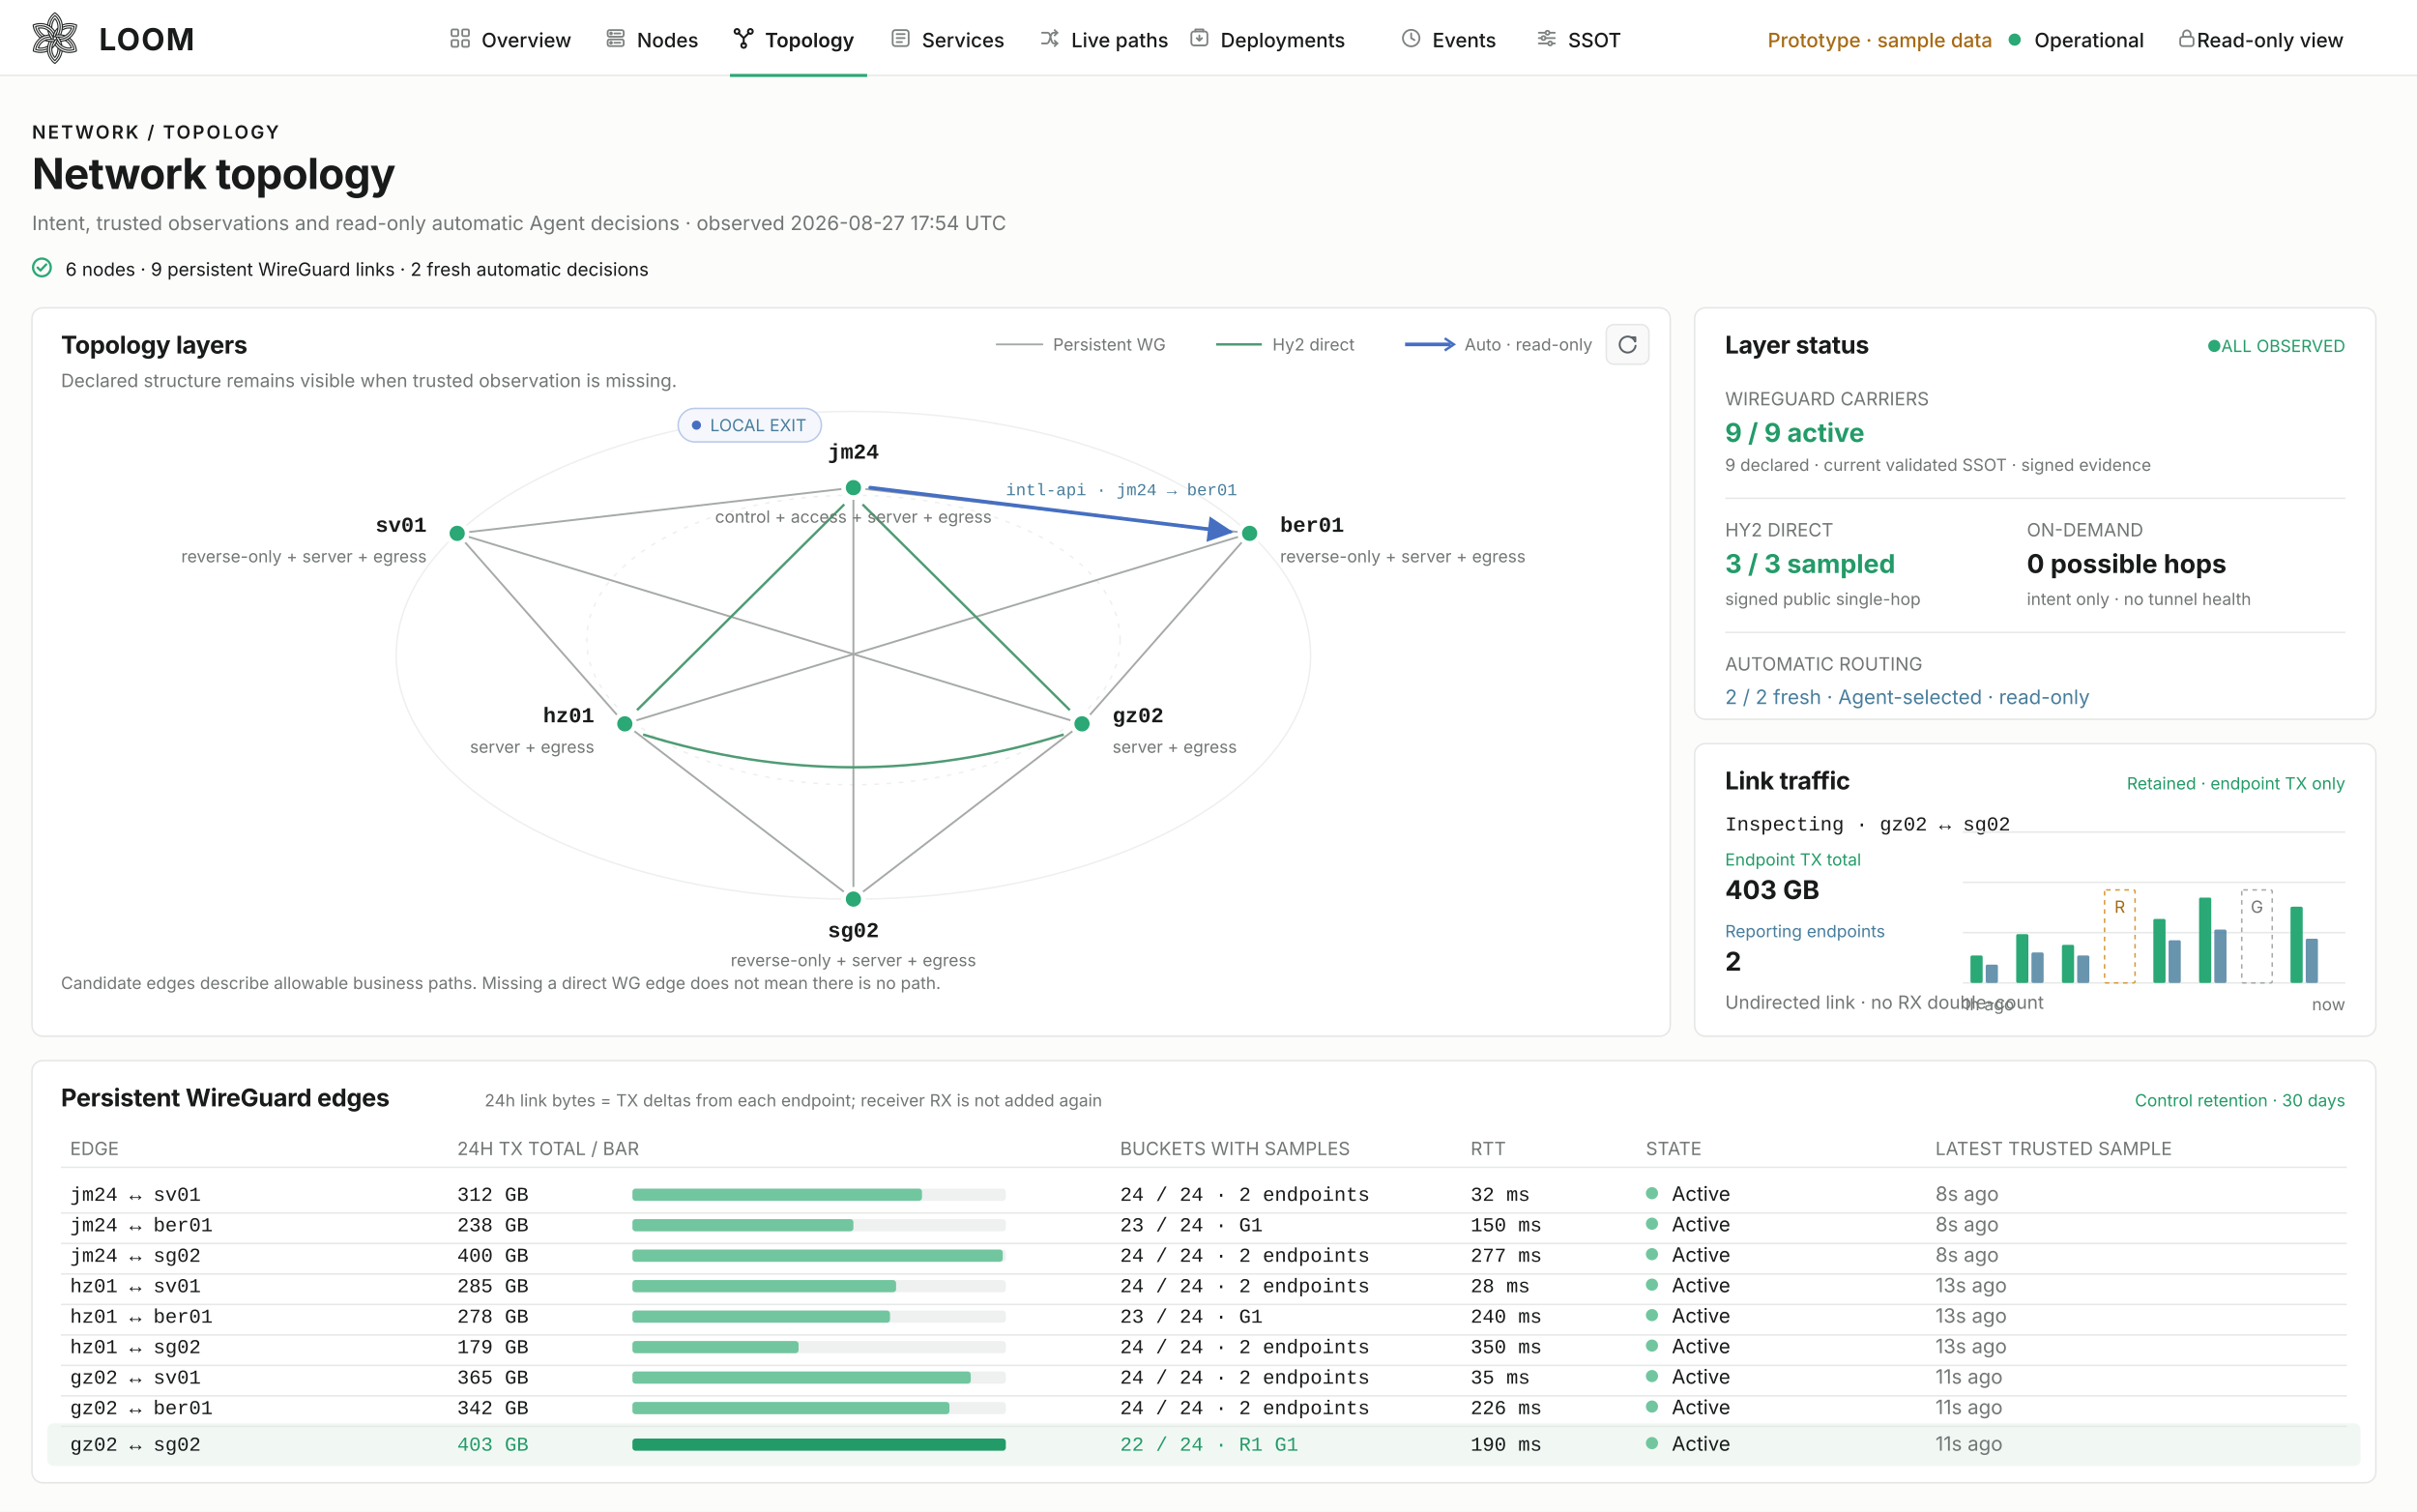
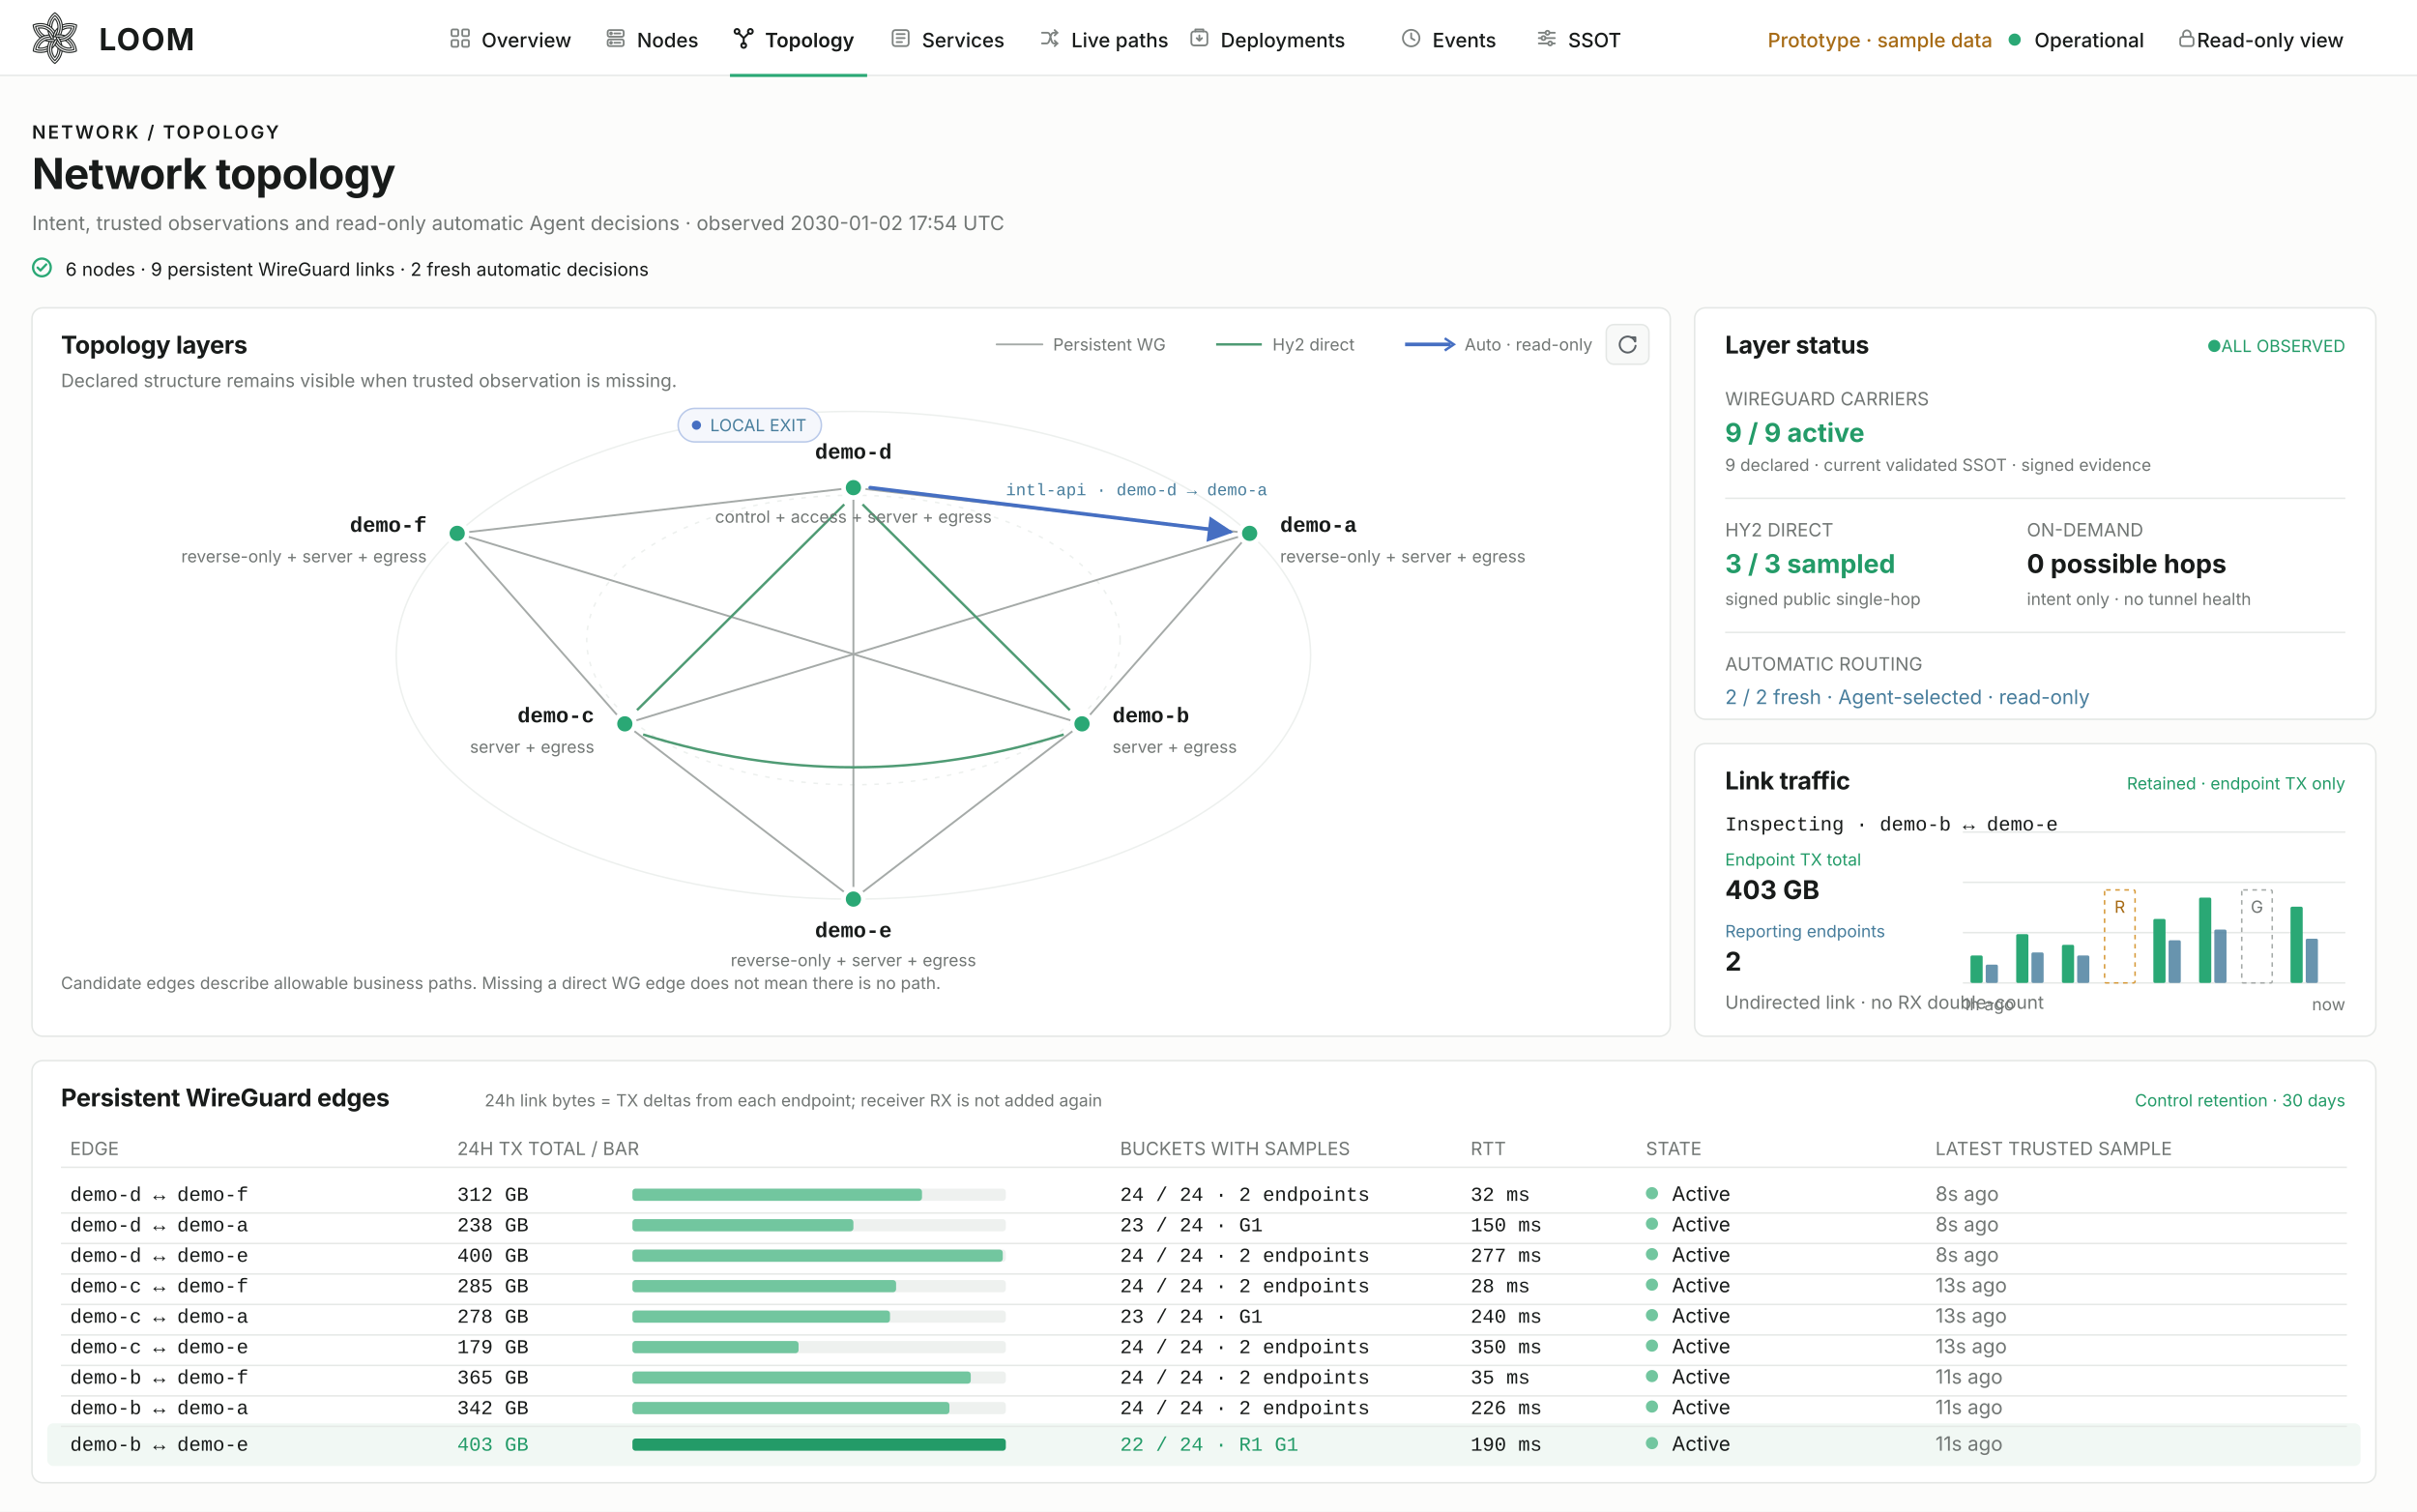
<svg xmlns="http://www.w3.org/2000/svg" width="1586" height="992" viewBox="0 0 1586 992" role="img" aria-labelledby="title description">
  <defs>
    <marker id="arrow-selected" markerWidth="7" markerHeight="7" refX="6" refY="3.5" orient="auto" markerUnits="strokeWidth">
      <path d="M0 0L7 3.5L0 7Z" fill="#2AA875" />
    </marker>
    <symbol id="icon-overview" viewBox="0 0 16 16">
      <rect x="1.5" y="1.5" width="5" height="5" rx="1" />
      <rect x="9.5" y="1.5" width="5" height="5" rx="1" />
      <rect x="1.5" y="9.5" width="5" height="5" rx="1" />
      <rect x="9.5" y="9.5" width="5" height="5" rx="1" />
    </symbol>
    <symbol id="icon-nodes" viewBox="0 0 16 16">
      <rect x="2" y="2" width="12" height="5" rx="1.4" />
      <rect x="2" y="9" width="12" height="5" rx="1.4" />
      <circle cx="4.5" cy="4.5" r=".7" />
      <circle cx="4.5" cy="11.5" r=".7" />
      <path d="M7 4.5h4.5M7 11.5h4.5" />
    </symbol>
    <symbol id="icon-topology" viewBox="0 0 16 16">
      <path d="M4.2 4.2L8 8m3.8-3.8L8 8m0 0v4.4" />
      <circle cx="3" cy="3" r="1.8" />
      <circle cx="13" cy="3" r="1.8" />
      <circle cx="8" cy="13.5" r="1.8" />
    </symbol>
    <symbol id="icon-services" viewBox="0 0 16 16">
      <rect x="2" y="2" width="12" height="12" rx="2" />
      <path d="M5 5h6M5 8h6M5 11h4" />
    </symbol>
    <symbol id="icon-traffic" viewBox="0 0 16 16">
      <path d="M2 4h4.2C9 4 8.2 12 11 12h2.5M2 12h3.5C8.4 12 7.7 4 10.7 4h2.8" />
      <path d="M11.5 2l2 2-2 2m0 4l2 2-2 2" />
    </symbol>
    <symbol id="icon-deployments" viewBox="0 0 16 16">
      <rect x="2" y="3" width="12" height="10.5" rx="2" />
      <path d="M5 3V1.5h6V3M8 6v4m-2-2 2 2 2-2" />
    </symbol>
    <symbol id="icon-events" viewBox="0 0 16 16">
      <circle cx="8" cy="8" r="6.2" />
      <path d="M8 4.5V8l2.5 1.5" />
    </symbol>
    <symbol id="icon-settings" viewBox="0 0 16 16">
      <path d="M2 4h5m3 0h4M2 8h2m3 0h7M2 12h7m3 0h2" />
      <circle cx="8.5" cy="4" r="1.5" />
      <circle cx="5.5" cy="8" r="1.5" />
      <circle cx="10.5" cy="12" r="1.5" />
    </symbol>
    <symbol id="icon-status-ok" viewBox="0 0 16 16">
      <circle cx="8" cy="8" r="6.2" />
      <path d="M5 8.1l2 2 4-4.2" />
    </symbol>
    <symbol id="icon-lock" viewBox="0 0 16 16">
      <rect x="3" y="7" width="10" height="7" rx="1.8" />
      <path d="M5.2 7V5a2.8 2.8 0 0 1 5.6 0v2" />
    </symbol>
    <symbol id="icon-refresh" viewBox="0 0 16 16">
      <path d="M13.6 5.8A6 6 0 1 0 14 9" />
      <path d="M10.8 2.7h3v3" />
    </symbol>
    <symbol id="icon-filter" viewBox="0 0 16 16">
      <path d="M2 3h12L9.5 8v4.2L6.5 14V8Z" />
    </symbol>
    <symbol id="icon-download" viewBox="0 0 16 16">
      <path d="M8 2v8m-3-3 3 3 3-3M2.5 13.5h11" />
    </symbol>
    <symbol id="icon-check" viewBox="0 0 16 16">
      <circle cx="8" cy="8" r="6" />
      <path d="M5 8l2 2 4-4" />
    </symbol>
    <symbol id="icon-save" viewBox="0 0 16 16">
      <path d="M2.5 2.5h9l2 2v9h-11Z" />
      <path d="M5 2.5v4h6v-4M5 13v-4h6v4" />
    </symbol>
    <symbol id="icon-plus" viewBox="0 0 16 16">
      <path d="M8 3v10M3 8h10" />
    </symbol>
    <symbol id="icon-search" viewBox="0 0 16 16">
      <circle cx="7" cy="7" r="4.5" />
      <path d="m10.5 10.5 3 3" />
    </symbol>
    <symbol id="icon-arrow-right" viewBox="0 0 16 16">
      <path d="M2.5 8h10M9 4.5 12.5 8 9 11.5" />
    </symbol>
    <symbol id="icon-edit" viewBox="0 0 16 16">
      <path d="M3 11.8 2.5 14l2.2-.5 8.2-8.2-1.7-1.7Z" />
      <path d="m10.3 4.5 1.7 1.7" />
    </symbol>
    <symbol id="icon-trash" viewBox="0 0 16 16">
      <path d="M3.5 4.5h9M6 4.5V2.7h4v1.8m1.5 0-.6 9h-5.8l-.6-9M6.8 7v4m2.4-4v4" />
    </symbol>
    <symbol id="icon-key" viewBox="0 0 16 16">
      <circle cx="5" cy="8" r="3" />
      <path d="M8 8h6m-2 0v2m-2-2v2" />
    </symbol>
    <symbol id="icon-copy" viewBox="0 0 16 16">
      <rect x="5" y="5" width="8" height="8" rx="1.5" />
      <path d="M3 10.5H2.5V3.5a1 1 0 0 1 1-1h7V3" />
    </symbol>
    <style>

      .ui { font-family: Inter, "Atkinson Hyperlegible Next", ui-sans-serif, system-ui, -apple-system, "Segoe UI", sans-serif; fill: #181B1A; }
      .mono { font-family: "Intel One Mono", "SFMono-Regular", Consolas, "Liberation Mono", monospace; }
      .muted { fill: #717674; }
      .faint { fill: #9BA09E; }
      .green { fill: #239B68; }
      .amber { fill: #A66A14; }
      .red { fill: #B84C4C; }
      .blue { fill: #477D9C; }
      .heading { font-size: 28px; font-weight: 700; letter-spacing: -0.45px; }
      .eyebrow { font-size: 12px; font-weight: 600; letter-spacing: 1.35px; }
      .section { font-size: 16px; font-weight: 650; letter-spacing: -0.15px; }
      .subsection { font-size: 13px; font-weight: 650; }
      .label { font-size: 13px; font-weight: 500; }
      .body { font-size: 13px; font-weight: 400; }
      .small { font-size: 12px; font-weight: 400; }
      .tiny { font-size: 11px; font-weight: 400; }
      .metric { font-size: 17px; font-weight: 650; }
      .wordmark { font-size: 20px; font-weight: 700; letter-spacing: 0.8px; }
      .nav { font-size: 13px; font-weight: 450; }
      .nav-icon { fill: none; stroke: #7D8280; stroke-width: 1.35; stroke-linecap: round; stroke-linejoin: round; }
      .nav-icon-active { fill: none; stroke: #181B1A; stroke-width: 1.5; stroke-linecap: round; stroke-linejoin: round; }
      .status-icon { fill: none; stroke: #2AA875; stroke-width: 1.6; stroke-linecap: round; stroke-linejoin: round; }
      .action-icon { fill: none; stroke: #5B6166; stroke-width: 1.45; stroke-linecap: round; stroke-linejoin: round; }
      .panel { fill: #FFFFFF; stroke: #E4E7E5; stroke-width: 1; }
      .panel-soft { fill: #F8F9F8; stroke: #E4E7E5; stroke-width: 1; }
      .rule { stroke: #E6E9E7; stroke-width: 1; }
      .rule-dark { stroke: #CBD0CD; stroke-width: 1; }
      .status-dot { fill: #2AA875; }
      .quiet-dot { fill: #72C69F; }
      .warn-dot { fill: #D79B3B; }
      .bad-dot { fill: #C65A5A; }
      .neutral-dot { fill: #A5AAA8; }
      .wg { fill: none; stroke: #A5AAA8; stroke-width: 1.25; stroke-linecap: round; }
      .candidate { fill: none; stroke: #B9BEBC; stroke-width: 1.35; stroke-dasharray: 5 6; stroke-linecap: round; }
      .selected { fill: none; stroke: #2AA875; stroke-width: 2; stroke-linecap: round; stroke-linejoin: round; marker-end: url(#arrow-selected); }
      .chip { fill: #F4F6F5; stroke: #DEE2DF; stroke-width: 1; }
      .chip-green { fill: #EEF8F3; stroke: #B9DEC9; stroke-width: 1; }
      .chip-amber { fill: #FFF8EB; stroke: #E7D3AB; stroke-width: 1; }
      .button { fill: #181B1A; }
      .button-green { fill: #239B68; }
      .button-disabled { fill: #EFF1F0; stroke: #DDE1DF; stroke-width: 1; }
      .code-bg { fill: #F7F8F7; stroke: #E4E7E5; stroke-width: 1; }
      .timeline { fill: none; stroke: #CBD0CD; stroke-width: 1.3; }
      .timeline-ok { fill: none; stroke: #2AA875; stroke-width: 1.7; }
      .stage-line { stroke: #2AA875; stroke-width: 1.5; }
      .route-dot { fill: #239B68; }
      .node-name { font-size: 14px; font-weight: 650; }

    </style>
  </defs>
  <rect width="1586" height="992" fill="#FCFCFB" />
  <rect x="0" y="0" width="1586" height="50" fill="#FFFFFF" />
  <line class="rule" x1="0" y1="49.5" x2="1586" y2="49.5" />
  <svg x="18" y="7" width="36" height="36" viewBox="127 112 1000 1000" preserveAspectRatio="xMidYMid meet" aria-label="Loom">
    <g transform="translate(0,1254) scale(1,-1)">
      <path d="M616 1108 c-67 -49 -118 -133 -129 -209 0 -6 0 -6 -14 -1 -75 27 -166 24 -239 -6 -13 -5 -14 -7 -11 -29 12 -80 53 -155 115 -211 l9 -8 -6 -5 c-61 -53 -100 -121 -114 -200 -5 -31 -5 -38 4 -42 57 -26 138 -34 203 -20 13 2 22 5 39 10 14 5 14 5 15 -2 9 -70 60 -155 121 -204 17 -15 18 -15 34 -2 47 37 87 93 107 151 7 20 16 52 16 60 0 4 1 4 12 0 72 -28 158 -27 236 3 17 6 17 7 15 27 -8 79 -49 159 -111 215 l-9 9 10 9 c61 53 105 139 114 219 2 15 1 16 -28 26 -75 25 -156 25 -227 -2 -4 -1 -8 -2 -8 -2 -1 0 -2 7 -3 15 -15 81 -60 152 -126 198 -12 9 -14 9 -25 1z M639 1084 c105 -82 142 -225 92 -356 -7 -18 -7 -17 -16 -17 -4 0 -8 1 -8 1 -1 1 1 7 4 15 32 78 30 170 -5 243 -16 35 -40 66 -68 88 -9 8 -11 8 -20 0 -47 -39 -82 -103 -93 -169 -1 -7 -2 -12 -2 -13 -1 0 -17 8 -17 9 -1 1 4 27 7 40 13 44 37 89 68 124 15 16 44 43 47 43 0 0 5 -3 11 -8z M638 1031 c77 -72 98 -200 50 -307 -3 -8 -5 -11 -7 -12 -2 -1 -17 -1 -18 0 -1 0 2 6 5 12 44 94 31 213 -31 278 -10 11 -12 10 -29 -12 -26 -36 -44 -83 -47 -128 0 -6 -1 -11 -1 -11 -1 0 -6 4 -16 11 -4 3 2 39 12 67 13 41 41 84 68 108 4 4 3 4 14 -6z M635 973 c24 -33 37 -74 40 -124 l0 -15 -10 -10 c-11 -11 -23 -25 -32 -38 -6 -8 -5 -9 -13 3 -9 13 -19 24 -30 36 l-10 10 0 13 c3 48 18 94 42 128 6 7 6 7 13 -3z M413 893 c79 -13 148 -56 193 -118 12 -17 11 -15 6 -26 -3 -6 -5 -10 -5 -10 0 0 -4 6 -9 13 -66 103 -190 147 -314 114 -20 -6 -21 -6 -14 -34 15 -60 54 -120 102 -158 9 -8 9 -7 0 -12 -9 -6 -8 -6 -18 2 -57 48 -97 120 -110 196 -2 14 -3 13 7 16 22 9 53 16 85 19 13 2 61 0 77 -2z M923 895 c30 -3 83 -16 89 -22 2 -2 -7 -43 -14 -64 -34 -100 -109 -176 -200 -203 -23 -7 -59 -13 -61 -11 -2 2 -8 16 -8 16 0 1 7 2 16 2 74 9 136 45 185 108 27 35 49 81 57 120 4 17 3 19 -13 24 -62 19 -135 15 -193 -9 -9 -4 -9 -5 -9 7 l0 10 9 3 c25 10 56 17 83 19 9 1 50 1 59 0z M400 854 c70 -9 134 -47 176 -104 7 -11 21 -34 21 -36 0 -2 -6 -24 -7 -25 0 -1 -4 5 -8 13 -38 76 -106 124 -190 134 -14 2 -49 1 -62 -1 -16 -3 -18 -5 -12 -21 14 -42 48 -88 87 -117 7 -5 13 -10 13 -10 0 -1 -17 -9 -18 -9 -5 0 -42 35 -56 52 -24 29 -46 72 -54 105 -3 11 -3 10 11 14 30 8 67 10 99 5z M926 854 c13 -1 39 -7 40 -9 2 -2 -8 -34 -17 -55 -43 -93 -125 -152 -220 -158 l-11 0 -6 9 c-3 5 -5 9 -5 9 0 1 8 1 18 1 56 0 107 23 153 69 29 29 59 79 63 104 1 10 -11 13 -53 12 -42 0 -71 -6 -107 -24 -12 -6 -11 -6 -10 5 1 4 1 9 1 10 0 3 1 3 13 8 45 19 93 26 141 19z M391 816 c30 -3 68 -16 91 -32 l6 -3 4 -15 c4 -16 10 -34 16 -47 4 -11 4 -11 -3 -11 -12 -2 -37 -6 -48 -9 -16 -4 -14 -4 -26 4 -38 25 -67 57 -86 96 -7 15 -7 16 0 17 10 1 36 1 46 0z M914 816 c3 -2 2 -5 -4 -18 -19 -39 -53 -75 -89 -97 l-8 -5 -11 3 c-15 4 -33 8 -45 9 -6 1 -11 2 -11 2 -1 0 1 7 4 14 6 17 12 36 15 48 l1 9 9 5 c27 15 55 25 85 30 10 1 51 1 54 0z M669 789 c-4 -19 -7 -27 -14 -39 -10 -18 -20 -39 -29 -64 -1 -4 -2 -5 -10 -9 -9 -5 -9 -5 -5 11 10 40 28 75 51 103 10 12 10 12 7 -2z M529 746 c14 -16 17 -20 25 -37 8 -17 22 -42 30 -54 5 -9 6 -24 1 -26 -7 -2 -13 5 -35 46 -15 28 -35 75 -35 83 0 2 7 -4 14 -12z M721 691 c25 -1 43 -3 61 -8 4 0 2 -2 -8 -5 -19 -6 -28 -7 -48 -6 -12 1 -29 1 -46 1 -36 -1 -37 -1 -33 11 2 7 1 6 24 7 12 0 23 1 26 1 2 0 13 0 24 -1z M525 681 c5 -10 5 -10 -7 -10 -120 -9 -223 -101 -248 -221 -4 -22 -4 -23 11 -28 61 -19 132 -16 192 7 5 2 9 3 10 3 0 0 0 -5 0 -10 l1 -9 -9 -4 c-62 -24 -145 -25 -216 -1 -17 5 -16 4 -14 15 15 104 74 190 160 235 34 17 63 25 108 30 8 1 7 2 12 -7z M638 655 l9 -4 0 -10 c1 -13 2 -12 -10 -19 l-9 -6 -10 6 -9 6 -1 11 0 11 9 5 c12 6 11 6 21 0z M683 651 c0 -1 6 -10 12 -21 18 -30 29 -54 39 -82 6 -19 6 -19 -4 -9 -16 16 -22 25 -30 42 -7 14 -25 48 -30 54 -2 3 -3 15 -1 16 1 2 13 1 14 0z M546 642 c3 -5 5 -9 5 -9 0 -1 -7 -1 -16 -1 -94 0 -185 -66 -216 -155 -7 -22 -6 -23 23 -27 44 -5 89 3 131 21 7 3 13 6 13 6 0 -1 -1 -5 -1 -11 l-1 -11 -11 -5 c-53 -22 -115 -26 -174 -12 -11 3 -10 3 -9 10 8 39 30 82 58 115 44 53 119 88 184 88 l9 0 5 -9z M902 622 c45 -39 79 -92 96 -151 5 -19 10 -43 10 -51 l1 -7 -14 -5 c-89 -30 -180 -22 -253 22 -40 25 -68 49 -93 83 l-7 10 4 7 c7 13 6 12 12 3 73 -104 198 -148 317 -110 12 4 13 4 8 27 -9 42 -31 88 -59 123 -8 10 -33 35 -42 41 -6 5 -6 5 2 11 9 6 8 6 18 -3z M542 610 c10 -1 27 -1 38 -1 l20 0 8 -5 c4 -2 8 -4 8 -5 0 0 -1 -2 -2 -4 l-1 -4 -43 0 c-45 1 -55 2 -81 7 -8 1 -14 3 -15 3 0 1 15 6 27 8 15 3 15 3 20 2 2 0 11 0 21 -1z M661 609 c5 -9 -53 -107 -73 -125 -3 -3 -3 0 1 14 4 17 8 26 14 37 12 18 31 52 34 60 1 2 4 5 11 10 11 7 11 7 13 4z M863 604 c48 -36 83 -90 98 -148 2 -7 3 -14 3 -14 -1 -1 -5 -3 -11 -4 -90 -23 -180 3 -247 69 -17 18 -42 51 -42 56 0 2 9 20 10 20 0 0 3 -4 5 -8 36 -66 102 -112 177 -124 12 -2 51 -2 64 0 19 4 21 5 17 17 -15 50 -55 103 -97 128 -1 1 -2 2 -2 2 0 1 17 10 19 10 0 0 3 -2 6 -4z M458 585 c12 -4 37 -9 48 -11 8 0 7 0 3 -10 -5 -13 -13 -36 -16 -49 -3 -13 -2 -12 -19 -21 -38 -19 -72 -26 -112 -25 -22 1 -23 1 -23 5 3 13 23 45 41 67 16 18 58 49 64 48 1 -1 7 -2 14 -4z M824 583 c35 -22 63 -53 81 -89 6 -12 11 -22 10 -23 -4 -3 -47 -2 -68 2 -26 5 -69 24 -82 35 0 1 -2 8 -4 17 -2 9 -6 23 -10 32 -6 19 -6 18 1 19 14 1 57 11 59 13 1 1 4 0 13 -6z M553 570 c1 -1 1 -2 -2 -7 -11 -21 -21 -55 -26 -82 -15 -86 17 -180 82 -245 20 -20 19 -20 40 0 44 45 71 101 82 165 1 6 2 11 2 11 0 1 4 -1 9 -4 l8 -4 0 -5 c-11 -74 -51 -146 -110 -198 -12 -10 -10 -10 -21 -1 -77 65 -122 167 -113 259 3 34 14 74 26 103 l4 9 9 0 c5 0 9 0 10 -1z M597 570 c0 -1 -4 -9 -8 -18 -43 -88 -35 -184 20 -258 15 -20 17 -21 27 -10 30 33 52 90 57 145 0 11 0 11 10 3 10 -7 9 -6 7 -19 -7 -62 -34 -117 -76 -161 l-7 -7 -8 8 c-51 50 -82 131 -77 200 3 35 12 70 28 103 l7 14 10 0 c5 0 10 0 10 0z M639 493 c5 -6 14 -17 22 -24 l13 -14 0 -8 c0 -44 -14 -93 -38 -130 -9 -14 -9 -14 -13 -8 -26 35 -42 84 -42 127 l0 11 12 12 c11 12 22 25 31 38 3 4 6 7 6 7 0 0 4 -5 9 -11z" fill="#252927" fill-rule="evenodd" clip-rule="evenodd" />
    </g>
  </svg>
  <text class="ui wordmark" x="65" y="33">LOOM</text>
  <g class="ui nav">
    <use href="#icon-overview" x="295" y="18" width="14" height="14" class="nav-icon" />
    <text x="316" y="31">Overview</text>
    <use href="#icon-nodes" x="397" y="18" width="14" height="14" class="nav-icon" />
    <text x="418" y="31">Nodes</text>
    <use href="#icon-topology" x="481" y="18" width="14" height="14" class="nav-icon-active" />
    <text x="502" y="31" font-weight="600">Topology</text>
    <use href="#icon-services" x="584" y="18" width="14" height="14" class="nav-icon" />
    <text x="605" y="31">Services</text>
    <use href="#icon-traffic" x="682" y="18" width="14" height="14" class="nav-icon" />
    <text x="703" y="31">Live paths</text>
    <use href="#icon-deployments" x="780" y="18" width="14" height="14" class="nav-icon" />
    <text x="801" y="31">Deployments</text>
    <use href="#icon-events" x="919" y="18" width="14" height="14" class="nav-icon" />
    <text x="940" y="31">Events</text>
    <use href="#icon-settings" x="1008" y="18" width="14" height="14" class="nav-icon" />
    <text x="1029" y="31">SSOT</text>
  </g>
  <line x1="479" y1="49.5" x2="569" y2="49.5" stroke="#2AA875" stroke-width="2" />
  <g class="ui nav">
    <text class="amber" x="1160" y="31">Prototype · sample data</text>
    <circle class="status-dot" cx="1322" cy="26" r="4" />
    <text x="1335" y="31">Operational</text>
    <use href="#icon-lock" x="1428" y="18" width="14" height="14" class="nav-icon" />
    <text x="1538" y="31" text-anchor="end">Read-only view</text>
  </g>
  <g class="ui">
    <text class="eyebrow" x="21" y="91">NETWORK / TOPOLOGY</text>
    <text class="heading" x="21" y="124">Network topology</text>
-     <text class="body muted" x="21" y="151">Intent, trusted observations and read-only automatic Agent decisions · observed 2026-08-27 17:54 UTC</text>
+     <text class="body muted" x="21" y="151">Intent, trusted observations and read-only automatic Agent decisions · observed 2030-01-02 17:54 UTC</text>
    <use href="#icon-status-ok" x="20" y="168" width="15" height="15" class="status-icon" />
    <text class="small" x="43" y="181">6 nodes · 9 persistent WireGuard links · 2 fresh automatic decisions</text>
  </g>
  <defs>
    <marker id="arrow-automatic" markerWidth="7" markerHeight="7" refX="6" refY="3.5" orient="auto" markerUnits="strokeWidth">
      <path d="M0 0L7 3.5L0 7Z" fill="#466FC2" />
    </marker>
  </defs>
  <rect class="panel" x="21" y="202" width="1075" height="478" rx="7" />
  <g class="ui">
    <text class="section" x="40" y="232">Topology layers</text>
    <text class="small muted" x="40" y="254">Declared structure remains visible when trusted observation is missing.</text>
    <line class="wg" x1="654" y1="226" x2="684" y2="226" />
    <text class="tiny muted" x="691" y="230">Persistent WG</text>
    <line x1="798" y1="226" x2="828" y2="226" stroke="#4F9B74" stroke-width="1.6" />
    <text class="tiny muted" x="835" y="230">Hy2 direct</text>
    <line x1="922" y1="226" x2="952" y2="226" stroke="#466FC2" stroke-width="2.4" />
    <path d="M948 222L954 226L948 230" fill="none" stroke="#466FC2" stroke-width="1.6" />
    <text class="tiny muted" x="961" y="230">Auto · read-only</text>
    <rect class="panel-soft" x="1054" y="213" width="28" height="26" rx="5" />
    <use href="#icon-refresh" x="1061" y="219" width="14" height="14" class="action-icon" aria-label="Refresh observations" />
  </g>
  <ellipse cx="560" cy="430" rx="300" ry="160" fill="none" stroke="#EDF0EE" />
  <ellipse cx="560" cy="420" rx="175" ry="95" fill="none" stroke="#EDF0EE" stroke-dasharray="3 5" />
  <g aria-label="Nine persistent WireGuard links">
    <line class="wg" x1="560" y1="320" x2="300" y2="350" />
    <line class="wg" x1="560" y1="320" x2="820" y2="350" />
    <line class="wg" x1="560" y1="320" x2="560" y2="590" />
    <line class="wg" x1="410" y1="475" x2="300" y2="350" />
    <line class="wg" x1="410" y1="475" x2="820" y2="350" />
    <line class="wg" x1="410" y1="475" x2="560" y2="590" />
    <line class="wg" x1="710" y1="475" x2="300" y2="350" />
    <line class="wg" x1="710" y1="475" x2="820" y2="350" />
    <line class="wg" x1="710" y1="475" x2="560" y2="590" />
  </g>
  <g aria-label="Three observed Hysteria2 direct links" fill="none" stroke="#4F9B74" stroke-width="1.6">
    <line x1="554" y1="331" x2="418" y2="466" />
    <line x1="566" y1="331" x2="702" y2="466" />
    <path d="M422 482Q560 525 698 482" />
  </g>
  <path class="selected" style="stroke:#466FC2;stroke-width:2.4;marker-end:url(#arrow-automatic)" d="M571 320L807 349" />
  <g class="ui" aria-label="cn-web uses the local exit">
    <rect x="445" y="268" width="94" height="22" rx="11" fill="#F5F7FC" stroke="#B9C9E9" />
    <circle cx="457" cy="279" r="3" fill="#466FC2" />
    <text class="tiny blue" x="466" y="283" font-size="10" font-weight="650">LOCAL EXIT</text>
  </g>
-   <text class="ui tiny blue mono" x="660" y="325">intl-api · jm24 → ber01</text>
+   <text class="ui tiny blue mono" x="660" y="325">intl-api · demo-d → demo-a</text>
  <g class="ui">
    <circle cx="560" cy="320" r="8" fill="#FFFFFF" />
    <circle class="status-dot" cx="560" cy="320" r="5" />
-     <text class="mono" x="560" y="301" text-anchor="middle" font-size="14" font-weight="650">jm24</text>
+     <text class="mono" x="560" y="301" text-anchor="middle" font-size="14" font-weight="650">demo-d</text>
    <text class="tiny muted" x="560" y="343" text-anchor="middle">control + access + server + egress</text>
    <circle cx="410" cy="475" r="8" fill="#FFFFFF" />
    <circle class="status-dot" cx="410" cy="475" r="5" />
-     <text class="mono" x="390" y="474" text-anchor="end" font-size="14" font-weight="650">hz01</text>
+     <text class="mono" x="390" y="474" text-anchor="end" font-size="14" font-weight="650">demo-c</text>
    <text class="tiny muted" x="390" y="494" text-anchor="end">server + egress</text>
    <circle cx="710" cy="475" r="8" fill="#FFFFFF" />
    <circle class="status-dot" cx="710" cy="475" r="5" />
-     <text class="mono" x="730" y="474" font-size="14" font-weight="650">gz02</text>
+     <text class="mono" x="730" y="474" font-size="14" font-weight="650">demo-b</text>
    <text class="tiny muted" x="730" y="494">server + egress</text>
    <circle cx="300" cy="350" r="8" fill="#FFFFFF" />
    <circle class="status-dot" cx="300" cy="350" r="5" />
-     <text class="mono" x="280" y="349" text-anchor="end" font-size="14" font-weight="650">sv01</text>
+     <text class="mono" x="280" y="349" text-anchor="end" font-size="14" font-weight="650">demo-f</text>
    <text class="tiny muted" x="280" y="369" text-anchor="end">reverse-only + server + egress</text>
    <circle cx="820" cy="350" r="8" fill="#FFFFFF" />
    <circle class="status-dot" cx="820" cy="350" r="5" />
-     <text class="mono" x="840" y="349" font-size="14" font-weight="650">ber01</text>
+     <text class="mono" x="840" y="349" font-size="14" font-weight="650">demo-a</text>
    <text class="tiny muted" x="840" y="369">reverse-only + server + egress</text>
    <circle cx="560" cy="590" r="8" fill="#FFFFFF" />
    <circle class="status-dot" cx="560" cy="590" r="5" />
-     <text class="mono" x="560" y="615" text-anchor="middle" font-size="14" font-weight="650">sg02</text>
+     <text class="mono" x="560" y="615" text-anchor="middle" font-size="14" font-weight="650">demo-e</text>
    <text class="tiny muted" x="560" y="634" text-anchor="middle">reverse-only + server + egress</text>
    <text class="tiny muted" x="40" y="649">Candidate edges describe allowable business paths. Missing a direct WG edge does not mean there is no path.</text>
  </g>
  <rect class="panel" x="1112" y="202" width="447" height="270" rx="7" />
  <g class="ui">
    <text class="section" x="1132" y="232">Layer status</text>
    <circle class="status-dot" cx="1453" cy="227" r="4" />
    <text class="tiny green" x="1539" y="231" text-anchor="end">ALL OBSERVED</text>
    <text class="small muted" x="1132" y="266">WIREGUARD CARRIERS</text>
    <text class="metric green" x="1132" y="290">9 / 9 active</text>
    <text class="tiny muted" x="1132" y="309">9 declared · current validated SSOT · signed evidence</text>
    <line class="rule" x1="1132" y1="327" x2="1539" y2="327" />
    <text class="small muted" x="1132" y="352">HY2 DIRECT</text>
    <text class="small muted" x="1330" y="352">ON-DEMAND</text>
    <text class="metric green" x="1132" y="376">3 / 3 sampled</text>
    <text class="metric" x="1330" y="376">0 possible hops</text>
    <text class="tiny muted" x="1132" y="397">signed public single-hop</text>
    <text class="tiny muted" x="1330" y="397">intent only · no tunnel health</text>
    <line class="rule" x1="1132" y1="415" x2="1539" y2="415" />
    <text class="small muted" x="1132" y="440">AUTOMATIC ROUTING</text>
    <text class="body blue" x="1132" y="462">2 / 2 fresh · Agent-selected · read-only</text>
  </g>
  <rect class="panel" x="1112" y="488" width="447" height="192" rx="7" />
  <g class="ui">
    <text class="section" x="1132" y="518">Link traffic</text>
    <text class="tiny green" x="1539" y="518" text-anchor="end">Retained · endpoint TX only</text>
-     <text class="body mono" x="1132" y="545">Inspecting · gz02 ↔ sg02</text>
+     <text class="body mono" x="1132" y="545">Inspecting · demo-b ↔ demo-e</text>
    <text class="tiny green" x="1132" y="568">Endpoint TX total</text>
    <text class="metric" x="1132" y="590">403 GB</text>
    <text class="tiny blue" x="1132" y="615">Reporting endpoints</text>
    <text class="metric" x="1132" y="637">2</text>
    <text class="small muted" x="1132" y="662">Undirected link · no RX double-count</text>
    <line class="rule" x1="1288" y1="546" x2="1539" y2="546" />
    <line class="rule" x1="1288" y1="579" x2="1539" y2="579" />
    <line class="rule" x1="1288" y1="612" x2="1539" y2="612" />
    <line class="rule" x1="1288" y1="645" x2="1539" y2="645" />
    <g aria-label="Accepted undirected link TX buckets plus one reset and one long gap">
      <g fill="#2AA875">
        <rect x="1293" y="627" width="8" height="18" rx="1" />
        <rect x="1323" y="613" width="8" height="32" rx="1" />
        <rect x="1353" y="620" width="8" height="25" rx="1" />
        <rect x="1413" y="603" width="8" height="42" rx="1" />
        <rect x="1443" y="589" width="8" height="56" rx="1" />
        <rect x="1503" y="595" width="8" height="50" rx="1" />
      </g>
      <g fill="#477D9C" fill-opacity="0.82">
        <rect x="1303" y="633" width="8" height="12" rx="1" />
        <rect x="1333" y="625" width="8" height="20" rx="1" />
        <rect x="1363" y="627" width="8" height="18" rx="1" />
        <rect x="1423" y="617" width="8" height="28" rx="1" />
        <rect x="1453" y="610" width="8" height="35" rx="1" />
        <rect x="1513" y="616" width="8" height="29" rx="1" />
      </g>
      <rect x="1381" y="584" width="20" height="61" rx="1" fill="none" stroke="#D79B3B" stroke-dasharray="3 3" />
      <rect x="1471" y="584" width="20" height="61" rx="1" fill="none" stroke="#A5AAA8" stroke-dasharray="3 3" />
      <text class="tiny amber" x="1391" y="599" text-anchor="middle">R</text>
      <text class="tiny muted" x="1481" y="599" text-anchor="middle">G</text>
    </g>
    <text class="tiny muted" x="1288" y="663">1h ago</text>
    <text class="tiny muted" x="1539" y="663" text-anchor="end">now</text>
  </g>
  <rect class="panel" x="21" y="696" width="1538" height="277" rx="7" />
  <rect x="31" y="934" width="1518" height="28" rx="4" fill="#F1F8F4" />
  <g class="ui">
    <text class="section" x="40" y="726">Persistent WireGuard edges</text>
    <text class="tiny muted" x="318" y="726">24h link bytes = TX deltas from each endpoint; receiver RX is not added again</text>
    <text class="tiny green" x="1539" y="726" text-anchor="end">Control retention · 30 days</text>
    <text class="small muted" x="46" y="758">EDGE</text>
    <text class="small muted" x="300" y="758">24H TX TOTAL / BAR</text>
    <text class="small muted" x="735" y="758">BUCKETS WITH SAMPLES</text>
    <text class="small muted" x="965" y="758">RTT</text>
    <text class="small muted" x="1080" y="758">STATE</text>
    <text class="small muted" x="1270" y="758">LATEST TRUSTED SAMPLE</text>
  </g>
  <line class="rule" x1="40" y1="766" x2="1540" y2="766" />
  <g class="ui body">
-     <text class="mono" x="46" y="788">jm24 ↔ sv01</text>
+     <text class="mono" x="46" y="788">demo-d ↔ demo-f</text>
    <text class="mono" x="300" y="788">312 GB</text>
    <rect x="415" y="780" width="245" height="8" rx="2" fill="#EEF1EF" />
    <rect x="415" y="780" width="190" height="8" rx="2" fill="#72C69F" />
    <text class="mono" x="735" y="788">24 / 24 · 2 endpoints</text>
    <text class="mono" x="965" y="788">32 ms</text>
    <circle class="quiet-dot" cx="1084" cy="783" r="4" />
    <text x="1097" y="788">Active</text>
    <text class="muted" x="1270" y="788">8s ago</text>
-     <text class="mono" x="46" y="808">jm24 ↔ ber01</text>
+     <text class="mono" x="46" y="808">demo-d ↔ demo-a</text>
    <text class="mono" x="300" y="808">238 GB</text>
    <rect x="415" y="800" width="245" height="8" rx="2" fill="#EEF1EF" />
    <rect x="415" y="800" width="145" height="8" rx="2" fill="#72C69F" />
    <text class="mono" x="735" y="808">23 / 24 · G1</text>
    <text class="mono" x="965" y="808">150 ms</text>
    <circle class="quiet-dot" cx="1084" cy="803" r="4" />
    <text x="1097" y="808">Active</text>
    <text class="muted" x="1270" y="808">8s ago</text>
-     <text class="mono" x="46" y="828">jm24 ↔ sg02</text>
+     <text class="mono" x="46" y="828">demo-d ↔ demo-e</text>
    <text class="mono" x="300" y="828">400 GB</text>
    <rect x="415" y="820" width="245" height="8" rx="2" fill="#EEF1EF" />
    <rect x="415" y="820" width="243" height="8" rx="2" fill="#72C69F" />
    <text class="mono" x="735" y="828">24 / 24 · 2 endpoints</text>
    <text class="mono" x="965" y="828">277 ms</text>
    <circle class="quiet-dot" cx="1084" cy="823" r="4" />
    <text x="1097" y="828">Active</text>
    <text class="muted" x="1270" y="828">8s ago</text>
-     <text class="mono" x="46" y="848">hz01 ↔ sv01</text>
+     <text class="mono" x="46" y="848">demo-c ↔ demo-f</text>
    <text class="mono" x="300" y="848">285 GB</text>
    <rect x="415" y="840" width="245" height="8" rx="2" fill="#EEF1EF" />
    <rect x="415" y="840" width="173" height="8" rx="2" fill="#72C69F" />
    <text class="mono" x="735" y="848">24 / 24 · 2 endpoints</text>
    <text class="mono" x="965" y="848">28 ms</text>
    <circle class="quiet-dot" cx="1084" cy="843" r="4" />
    <text x="1097" y="848">Active</text>
    <text class="muted" x="1270" y="848">13s ago</text>
-     <text class="mono" x="46" y="868">hz01 ↔ ber01</text>
+     <text class="mono" x="46" y="868">demo-c ↔ demo-a</text>
    <text class="mono" x="300" y="868">278 GB</text>
    <rect x="415" y="860" width="245" height="8" rx="2" fill="#EEF1EF" />
    <rect x="415" y="860" width="169" height="8" rx="2" fill="#72C69F" />
    <text class="mono" x="735" y="868">23 / 24 · G1</text>
    <text class="mono" x="965" y="868">240 ms</text>
    <circle class="quiet-dot" cx="1084" cy="863" r="4" />
    <text x="1097" y="868">Active</text>
    <text class="muted" x="1270" y="868">13s ago</text>
-     <text class="mono" x="46" y="888">hz01 ↔ sg02</text>
+     <text class="mono" x="46" y="888">demo-c ↔ demo-e</text>
    <text class="mono" x="300" y="888">179 GB</text>
    <rect x="415" y="880" width="245" height="8" rx="2" fill="#EEF1EF" />
    <rect x="415" y="880" width="109" height="8" rx="2" fill="#72C69F" />
    <text class="mono" x="735" y="888">24 / 24 · 2 endpoints</text>
    <text class="mono" x="965" y="888">350 ms</text>
    <circle class="quiet-dot" cx="1084" cy="883" r="4" />
    <text x="1097" y="888">Active</text>
    <text class="muted" x="1270" y="888">13s ago</text>
-     <text class="mono" x="46" y="908">gz02 ↔ sv01</text>
+     <text class="mono" x="46" y="908">demo-b ↔ demo-f</text>
    <text class="mono" x="300" y="908">365 GB</text>
    <rect x="415" y="900" width="245" height="8" rx="2" fill="#EEF1EF" />
    <rect x="415" y="900" width="222" height="8" rx="2" fill="#72C69F" />
    <text class="mono" x="735" y="908">24 / 24 · 2 endpoints</text>
    <text class="mono" x="965" y="908">35 ms</text>
    <circle class="quiet-dot" cx="1084" cy="903" r="4" />
    <text x="1097" y="908">Active</text>
    <text class="muted" x="1270" y="908">11s ago</text>
-     <text class="mono" x="46" y="928">gz02 ↔ ber01</text>
+     <text class="mono" x="46" y="928">demo-b ↔ demo-a</text>
    <text class="mono" x="300" y="928">342 GB</text>
    <rect x="415" y="920" width="245" height="8" rx="2" fill="#EEF1EF" />
    <rect x="415" y="920" width="208" height="8" rx="2" fill="#72C69F" />
    <text class="mono" x="735" y="928">24 / 24 · 2 endpoints</text>
    <text class="mono" x="965" y="928">226 ms</text>
    <circle class="quiet-dot" cx="1084" cy="923" r="4" />
    <text x="1097" y="928">Active</text>
    <text class="muted" x="1270" y="928">11s ago</text>
-     <text class="mono" x="46" y="952">gz02 ↔ sg02</text>
+     <text class="mono" x="46" y="952">demo-b ↔ demo-e</text>
    <text class="mono green" x="300" y="952">403 GB</text>
    <rect x="415" y="944" width="245" height="8" rx="2" fill="#DDEFE6" />
    <rect x="415" y="944" width="245" height="8" rx="2" fill="#239B68" />
    <text class="mono green" x="735" y="952">22 / 24 · R1 G1</text>
    <text class="mono" x="965" y="952">190 ms</text>
    <circle class="quiet-dot" cx="1084" cy="947" r="4" />
    <text x="1097" y="952">Active</text>
    <text class="muted" x="1270" y="952">11s ago</text>
  </g>
  <line class="rule" x1="40" y1="796" x2="1540" y2="796" />
  <line class="rule" x1="40" y1="816" x2="1540" y2="816" />
  <line class="rule" x1="40" y1="836" x2="1540" y2="836" />
  <line class="rule" x1="40" y1="856" x2="1540" y2="856" />
  <line class="rule" x1="40" y1="876" x2="1540" y2="876" />
  <line class="rule" x1="40" y1="896" x2="1540" y2="896" />
  <line class="rule" x1="40" y1="916" x2="1540" y2="916" />
  <line class="rule" x1="40" y1="936" x2="1540" y2="936" />
</svg>
